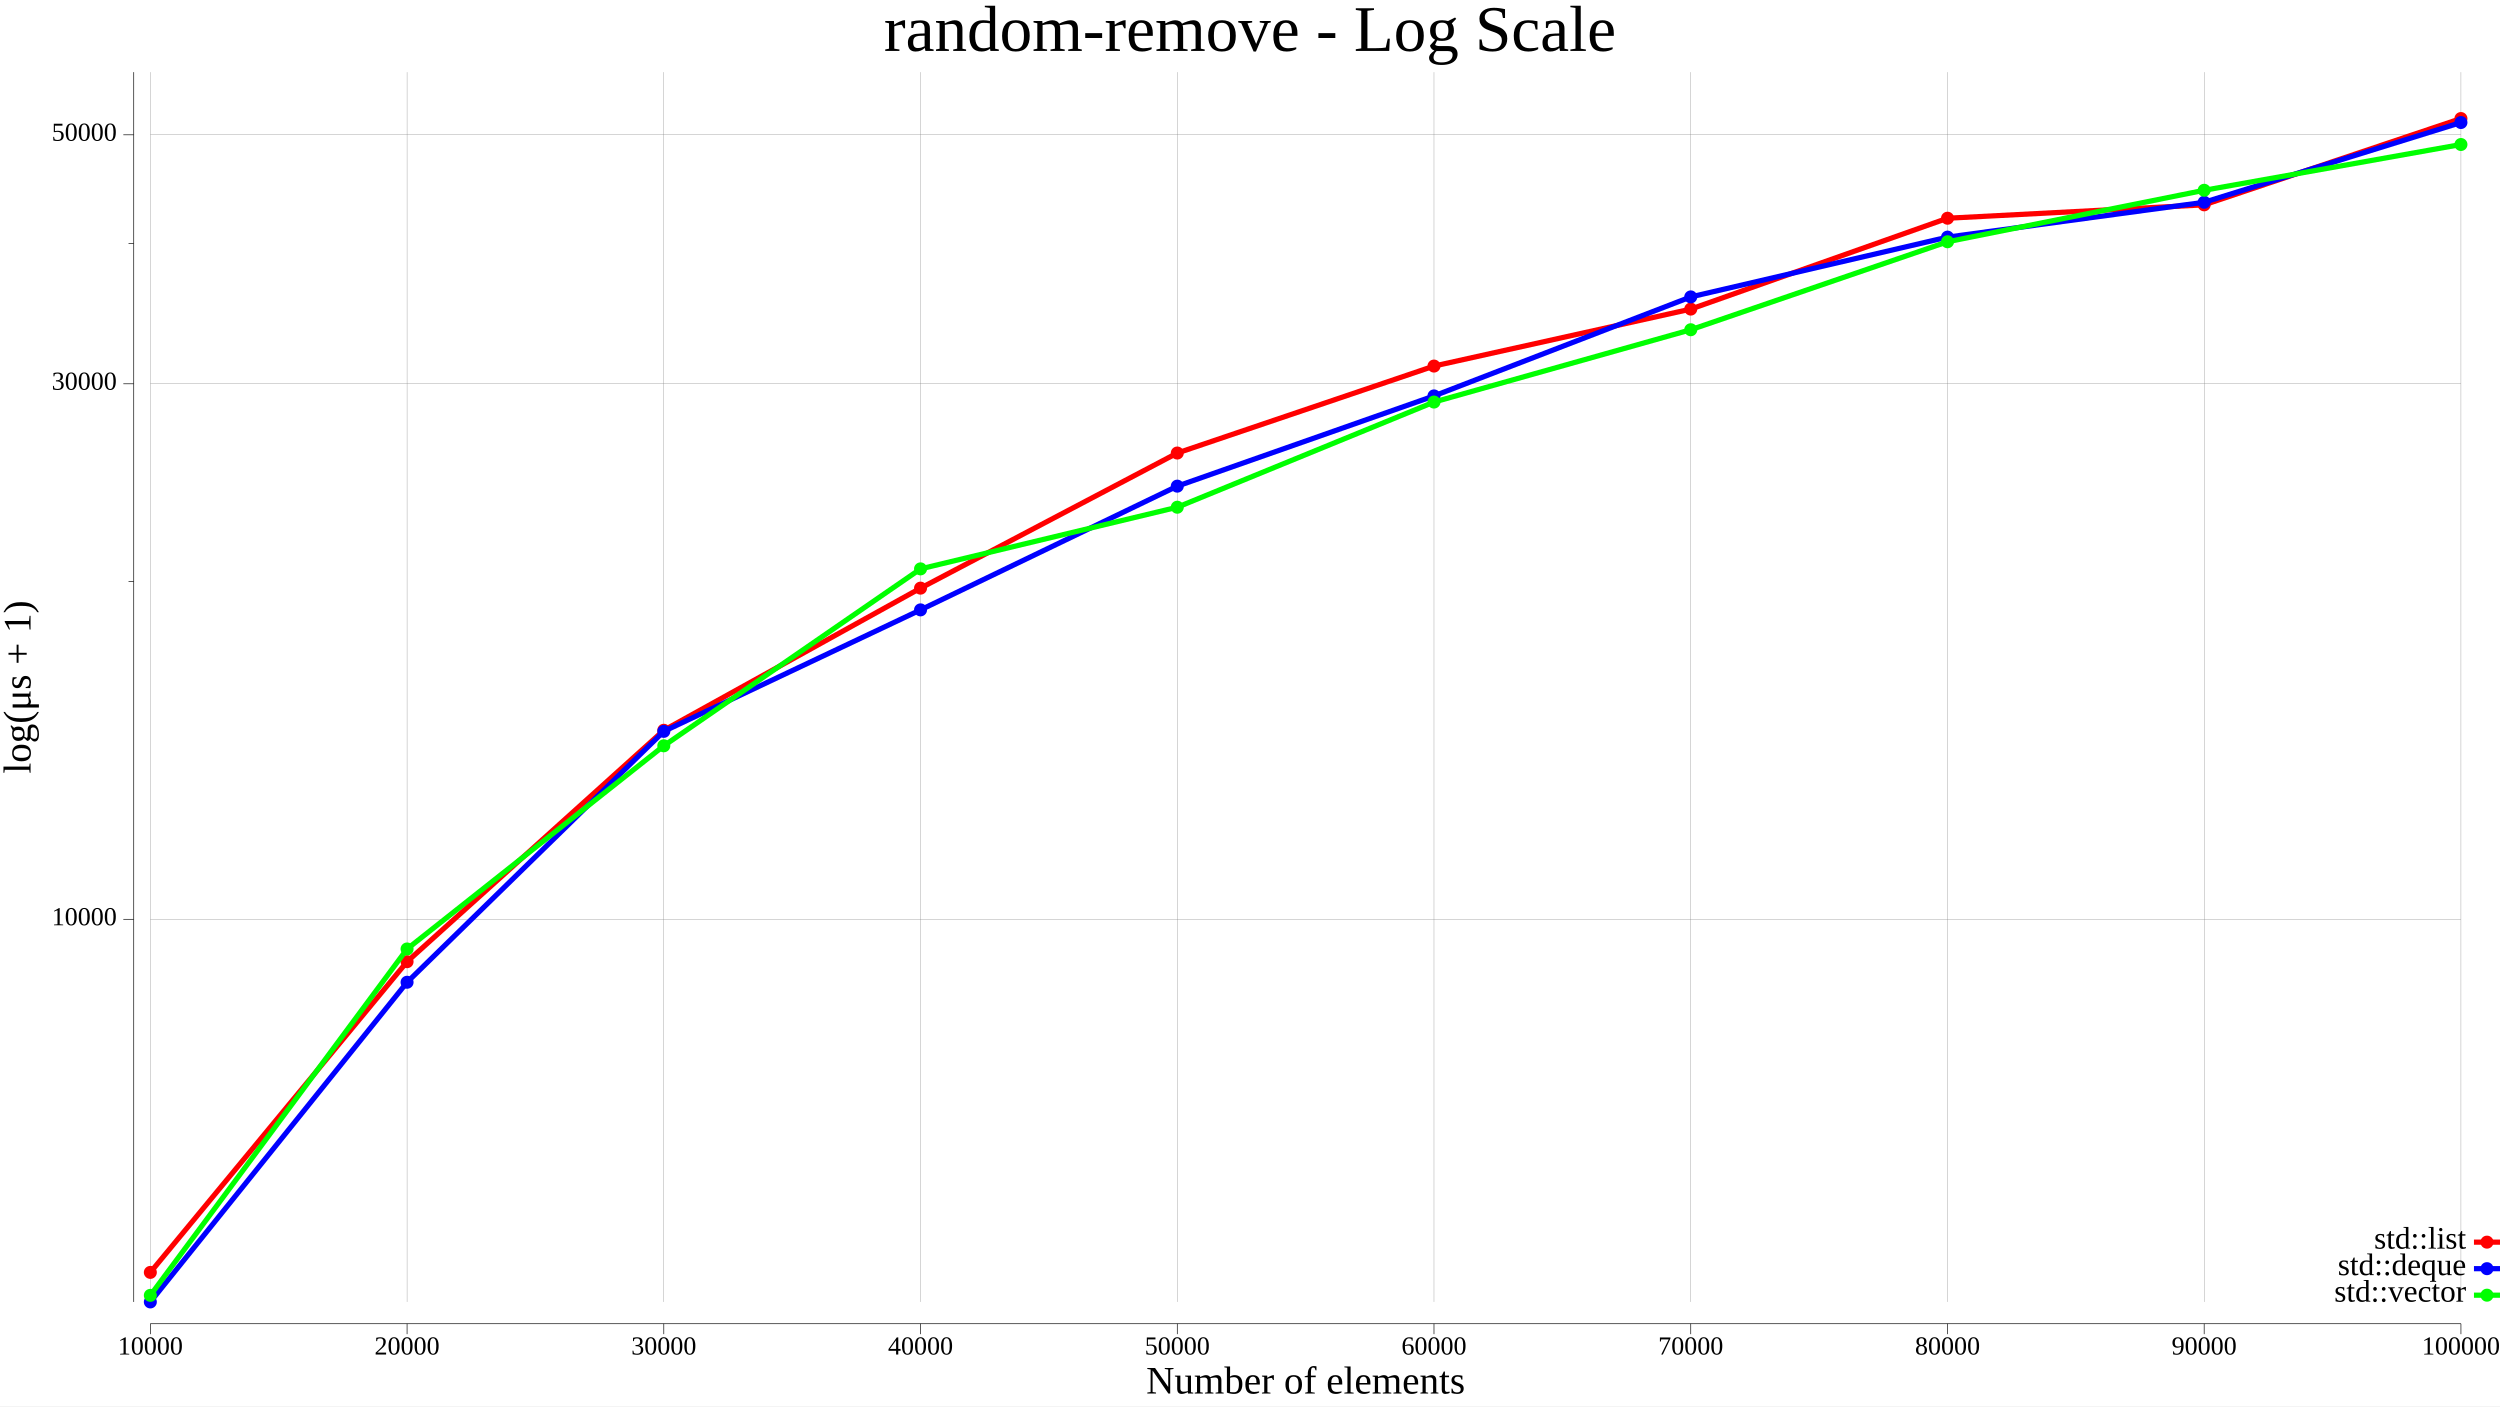
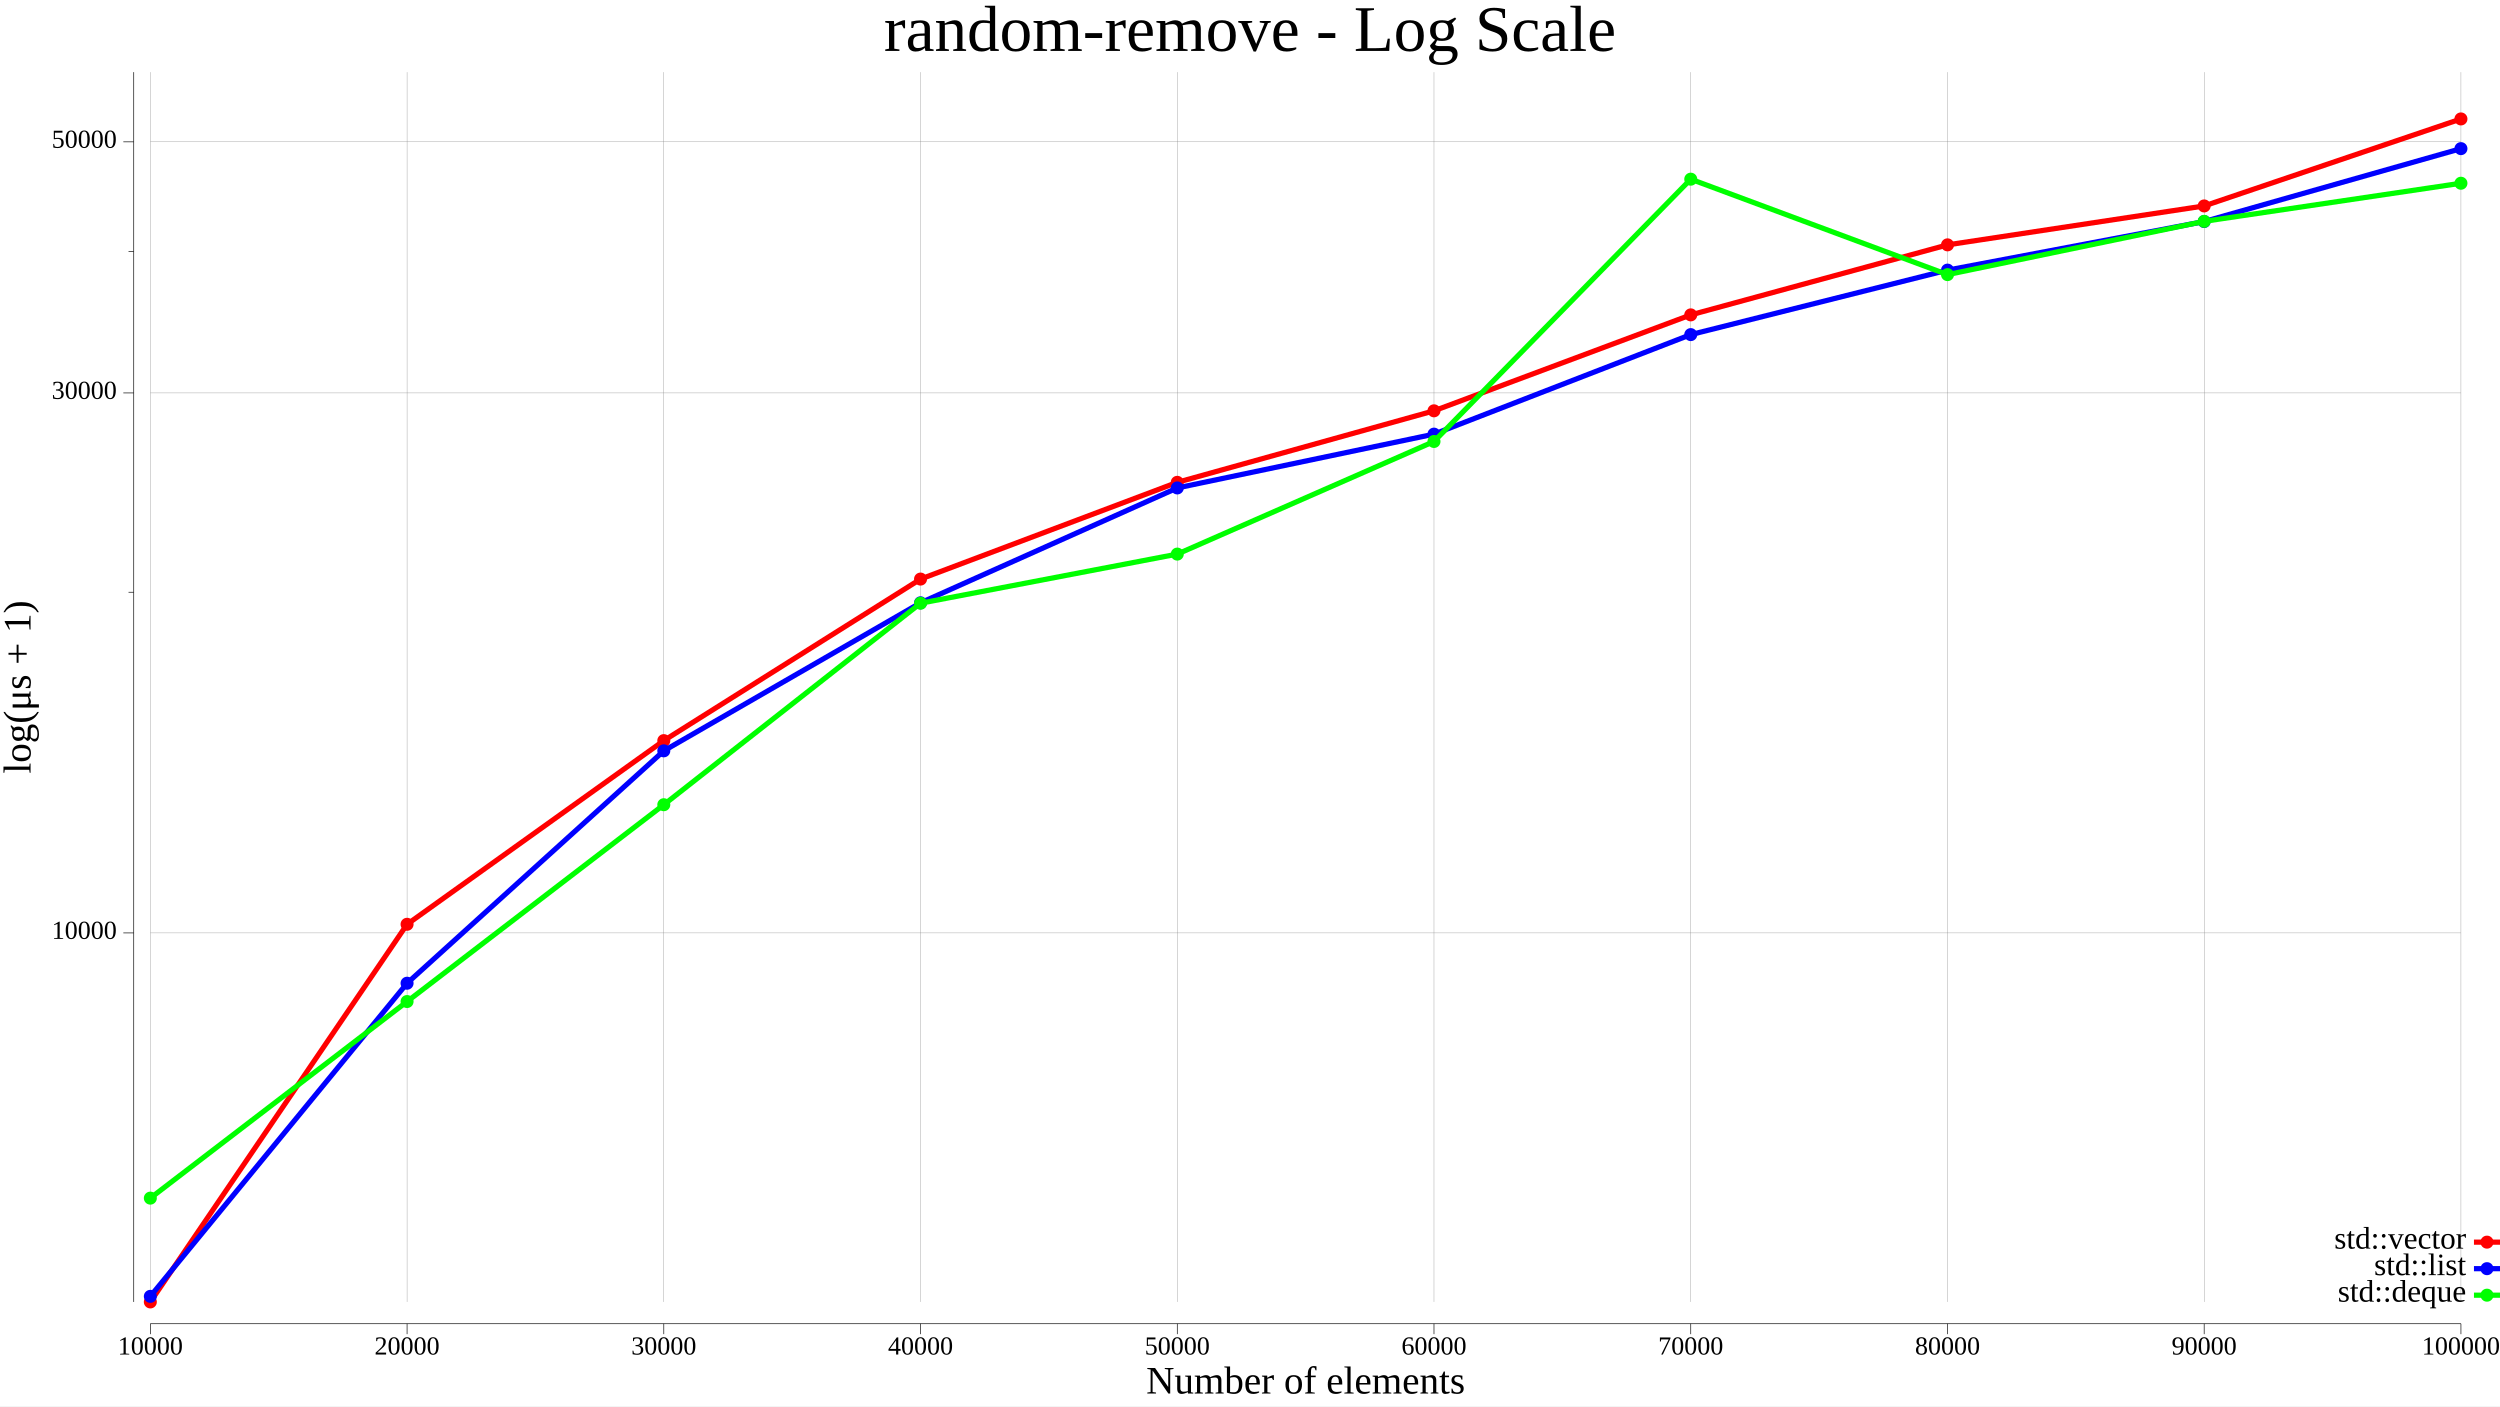
<svg xmlns="http://www.w3.org/2000/svg" width="1920pt" height="1080pt" viewBox="0 0 1920 1080">
  <g transform="scale(1, -1) translate(0, -1080)">
    <path d="M0,0L1920,0L1920,1080L0,1080Z" style="fill:#FFFFFF" />
    <text x="678.86" y="-1040.9" transform="scale(1, -1)" style="font-family:Liberation Serif;font-variant:normal;font-weight:normal;font-style:normal;font-size:50px">random-remove - Log Scale</text>
    <text x="880.27" y="-9.756" transform="scale(1, -1)" style="font-family:Liberation Serif;font-variant:normal;font-weight:normal;font-style:normal;font-size:30px">Number of elements</text>
    <text x="90.462" y="-39.727" transform="scale(1, -1)" style="font-family:Liberation Serif;font-variant:normal;font-weight:normal;font-style:normal;font-size:20px">10000</text>
    <text x="287.63" y="-39.727" transform="scale(1, -1)" style="font-family:Liberation Serif;font-variant:normal;font-weight:normal;font-style:normal;font-size:20px">20000</text>
    <text x="484.8" y="-39.727" transform="scale(1, -1)" style="font-family:Liberation Serif;font-variant:normal;font-weight:normal;font-style:normal;font-size:20px">30000</text>
    <text x="681.97" y="-39.727" transform="scale(1, -1)" style="font-family:Liberation Serif;font-variant:normal;font-weight:normal;font-style:normal;font-size:20px">40000</text>
    <text x="879.15" y="-39.727" transform="scale(1, -1)" style="font-family:Liberation Serif;font-variant:normal;font-weight:normal;font-style:normal;font-size:20px">50000</text>
    <text x="1076.3" y="-39.727" transform="scale(1, -1)" style="font-family:Liberation Serif;font-variant:normal;font-weight:normal;font-style:normal;font-size:20px">60000</text>
    <text x="1273.5" y="-39.727" transform="scale(1, -1)" style="font-family:Liberation Serif;font-variant:normal;font-weight:normal;font-style:normal;font-size:20px">70000</text>
    <text x="1470.7" y="-39.727" transform="scale(1, -1)" style="font-family:Liberation Serif;font-variant:normal;font-weight:normal;font-style:normal;font-size:20px">80000</text>
    <text x="1667.8" y="-39.727" transform="scale(1, -1)" style="font-family:Liberation Serif;font-variant:normal;font-weight:normal;font-style:normal;font-size:20px">90000</text>
    <text x="1860" y="-39.727" transform="scale(1, -1)" style="font-family:Liberation Serif;font-variant:normal;font-weight:normal;font-style:normal;font-size:20px">100000</text>
    <path d="M115.46,55.371L115.46,63.371" style="fill:none;stroke:#000000;stroke-width:0.5" />
    <path d="M312.63,55.371L312.63,63.371" style="fill:none;stroke:#000000;stroke-width:0.5" />
    <path d="M509.8,55.371L509.8,63.371" style="fill:none;stroke:#000000;stroke-width:0.5" />
    <path d="M706.97,55.371L706.97,63.371" style="fill:none;stroke:#000000;stroke-width:0.5" />
    <path d="M904.15,55.371L904.15,63.371" style="fill:none;stroke:#000000;stroke-width:0.5" />
    <path d="M1101.3,55.371L1101.3,63.371" style="fill:none;stroke:#000000;stroke-width:0.5" />
    <path d="M1298.5,55.371L1298.5,63.371" style="fill:none;stroke:#000000;stroke-width:0.5" />
    <path d="M1495.7,55.371L1495.7,63.371" style="fill:none;stroke:#000000;stroke-width:0.5" />
    <path d="M1692.8,55.371L1692.8,63.371" style="fill:none;stroke:#000000;stroke-width:0.5" />
    <path d="M1890,55.371L1890,63.371" style="fill:none;stroke:#000000;stroke-width:0.5" />
    <path d="M115.46,63.371L1890,63.371" style="fill:none;stroke:#000000;stroke-width:0.5" />
    <g transform="rotate(90)">
      <text x="485.87" y="23.467" transform="scale(1, -1)" style="font-family:Liberation Serif;font-variant:normal;font-weight:normal;font-style:normal;font-size:30px">log(μs + 1)</text>
    </g>
-     <text x="39.712" y="-369.41" transform="scale(1, -1)" style="font-family:Liberation Serif;font-variant:normal;font-weight:normal;font-style:normal;font-size:20px">10000</text>
-     <text x="39.712" y="-780.67" transform="scale(1, -1)" style="font-family:Liberation Serif;font-variant:normal;font-weight:normal;font-style:normal;font-size:20px">30000</text>
-     <text x="39.712" y="-971.89" transform="scale(1, -1)" style="font-family:Liberation Serif;font-variant:normal;font-weight:normal;font-style:normal;font-size:20px">50000</text>
-     <path d="M94.712,373.98L102.71,373.98" style="fill:none;stroke:#000000;stroke-width:0.5" />
-     <path d="M94.712,785.24L102.71,785.24" style="fill:none;stroke:#000000;stroke-width:0.5" />
-     <path d="M94.712,976.46L102.71,976.46" style="fill:none;stroke:#000000;stroke-width:0.5" />
-     <path d="M98.712,633.46L102.71,633.46" style="fill:none;stroke:#000000;stroke-width:0.5" />
-     <path d="M98.712,892.93L102.71,892.93" style="fill:none;stroke:#000000;stroke-width:0.5" />
+     <text x="39.712" y="-358.95" transform="scale(1, -1)" style="font-family:Liberation Serif;font-variant:normal;font-weight:normal;font-style:normal;font-size:20px">10000</text>
+     <text x="39.712" y="-773.66" transform="scale(1, -1)" style="font-family:Liberation Serif;font-variant:normal;font-weight:normal;font-style:normal;font-size:20px">30000</text>
+     <text x="39.712" y="-966.49" transform="scale(1, -1)" style="font-family:Liberation Serif;font-variant:normal;font-weight:normal;font-style:normal;font-size:20px">50000</text>
+     <path d="M94.712,363.52L102.71,363.52" style="fill:none;stroke:#000000;stroke-width:0.5" />
+     <path d="M94.712,778.23L102.71,778.23" style="fill:none;stroke:#000000;stroke-width:0.5" />
+     <path d="M94.712,971.06L102.71,971.06" style="fill:none;stroke:#000000;stroke-width:0.5" />
+     <path d="M98.712,625.17L102.71,625.17" style="fill:none;stroke:#000000;stroke-width:0.5" />
+     <path d="M98.712,886.83L102.71,886.83" style="fill:none;stroke:#000000;stroke-width:0.5" />
    <path d="M102.71,80.11L102.71,1024.6" style="fill:none;stroke:#000000;stroke-width:0.5" />
    <path d="M115.46,80.11L115.46,1024.6" style="fill:none;stroke:#808080;stroke-width:0.25" />
    <path d="M312.63,80.11L312.63,1024.6" style="fill:none;stroke:#808080;stroke-width:0.25" />
    <path d="M509.8,80.11L509.8,1024.6" style="fill:none;stroke:#808080;stroke-width:0.25" />
    <path d="M706.97,80.11L706.97,1024.6" style="fill:none;stroke:#808080;stroke-width:0.25" />
    <path d="M904.15,80.11L904.15,1024.6" style="fill:none;stroke:#808080;stroke-width:0.25" />
    <path d="M1101.3,80.11L1101.3,1024.6" style="fill:none;stroke:#808080;stroke-width:0.25" />
    <path d="M1298.5,80.11L1298.5,1024.6" style="fill:none;stroke:#808080;stroke-width:0.25" />
    <path d="M1495.7,80.11L1495.7,1024.6" style="fill:none;stroke:#808080;stroke-width:0.25" />
    <path d="M1692.8,80.11L1692.8,1024.6" style="fill:none;stroke:#808080;stroke-width:0.25" />
    <path d="M1890,80.11L1890,1024.6" style="fill:none;stroke:#808080;stroke-width:0.25" />
-     <path d="M115.46,373.98L1890,373.98" style="fill:none;stroke:#808080;stroke-width:0.25" />
-     <path d="M115.46,785.24L1890,785.24" style="fill:none;stroke:#808080;stroke-width:0.25" />
-     <path d="M115.46,976.46L1890,976.46" style="fill:none;stroke:#808080;stroke-width:0.25" />
-     <path d="M115.46,102.8L312.63,341.43L509.8,519.15L706.97,628.31L904.15,732.07L1101.3,798.86L1298.5,842.62L1495.7,912.4L1692.8,922.69L1890,988.96" style="fill:none;stroke:#FF0000;stroke-width:4" />
-     <path d="M120.46,102.8A5,5 0 1 1 110.46,102.8A5,5 0 1 1 120.46,102.8Z" style="fill:#FF0000" />
-     <path d="M317.63,341.43A5,5 0 1 1 307.63,341.43A5,5 0 1 1 317.63,341.43Z" style="fill:#FF0000" />
-     <path d="M514.8,519.15A5,5 0 1 1 504.8,519.15A5,5 0 1 1 514.8,519.15Z" style="fill:#FF0000" />
-     <path d="M711.97,628.31A5,5 0 1 1 701.97,628.31A5,5 0 1 1 711.97,628.31Z" style="fill:#FF0000" />
-     <path d="M909.15,732.07A5,5 0 1 1 899.15,732.07A5,5 0 1 1 909.15,732.07Z" style="fill:#FF0000" />
-     <path d="M1106.3,798.86A5,5 0 1 1 1096.3,798.86A5,5 0 1 1 1106.3,798.86Z" style="fill:#FF0000" />
-     <path d="M1303.5,842.62A5,5 0 1 1 1293.5,842.62A5,5 0 1 1 1303.5,842.62Z" style="fill:#FF0000" />
-     <path d="M1500.7,912.4A5,5 0 1 1 1490.7,912.4A5,5 0 1 1 1500.7,912.4Z" style="fill:#FF0000" />
-     <path d="M1697.8,922.69A5,5 0 1 1 1687.8,922.69A5,5 0 1 1 1697.8,922.69Z" style="fill:#FF0000" />
-     <path d="M1895,988.96A5,5 0 1 1 1885,988.96A5,5 0 1 1 1895,988.96Z" style="fill:#FF0000" />
-     <path d="M115.46,80.11L312.63,325.62L509.8,518.31L706.97,611.61L904.15,706.64L1101.3,775.93L1298.5,851.97L1495.7,897.89L1692.8,924.67L1890,985.9" style="fill:none;stroke:#0000FF;stroke-width:4" />
-     <path d="M120.46,80.11A5,5 0 1 1 110.46,80.11A5,5 0 1 1 120.46,80.11Z" style="fill:#0000FF" />
-     <path d="M317.63,325.62A5,5 0 1 1 307.63,325.62A5,5 0 1 1 317.63,325.62Z" style="fill:#0000FF" />
-     <path d="M514.8,518.31A5,5 0 1 1 504.8,518.31A5,5 0 1 1 514.8,518.31Z" style="fill:#0000FF" />
-     <path d="M711.97,611.61A5,5 0 1 1 701.97,611.61A5,5 0 1 1 711.97,611.61Z" style="fill:#0000FF" />
-     <path d="M909.15,706.64A5,5 0 1 1 899.15,706.64A5,5 0 1 1 909.15,706.64Z" style="fill:#0000FF" />
-     <path d="M1106.3,775.93A5,5 0 1 1 1096.3,775.93A5,5 0 1 1 1106.3,775.93Z" style="fill:#0000FF" />
-     <path d="M1303.5,851.97A5,5 0 1 1 1293.5,851.97A5,5 0 1 1 1303.5,851.97Z" style="fill:#0000FF" />
-     <path d="M1500.7,897.89A5,5 0 1 1 1490.7,897.89A5,5 0 1 1 1500.7,897.89Z" style="fill:#0000FF" />
-     <path d="M1697.8,924.67A5,5 0 1 1 1687.8,924.67A5,5 0 1 1 1697.8,924.67Z" style="fill:#0000FF" />
-     <path d="M1895,985.9A5,5 0 1 1 1885,985.9A5,5 0 1 1 1895,985.9Z" style="fill:#0000FF" />
-     <path d="M115.46,85.165L312.63,351.18L509.8,507.22L706.97,643.1L904.15,690.45L1101.3,771.22L1298.5,826.76L1495.7,894.33L1692.8,933.86L1890,969.02" style="fill:none;stroke:#00FF00;stroke-width:4" />
-     <path d="M120.46,85.165A5,5 0 1 1 110.46,85.165A5,5 0 1 1 120.46,85.165Z" style="fill:#00FF00" />
-     <path d="M317.63,351.18A5,5 0 1 1 307.63,351.18A5,5 0 1 1 317.63,351.18Z" style="fill:#00FF00" />
-     <path d="M514.8,507.22A5,5 0 1 1 504.8,507.22A5,5 0 1 1 514.8,507.22Z" style="fill:#00FF00" />
-     <path d="M711.97,643.1A5,5 0 1 1 701.97,643.1A5,5 0 1 1 711.97,643.1Z" style="fill:#00FF00" />
-     <path d="M909.15,690.45A5,5 0 1 1 899.15,690.45A5,5 0 1 1 909.15,690.45Z" style="fill:#00FF00" />
-     <path d="M1106.3,771.22A5,5 0 1 1 1096.3,771.22A5,5 0 1 1 1106.3,771.22Z" style="fill:#00FF00" />
-     <path d="M1303.5,826.76A5,5 0 1 1 1293.5,826.76A5,5 0 1 1 1303.5,826.76Z" style="fill:#00FF00" />
-     <path d="M1500.7,894.33A5,5 0 1 1 1490.7,894.33A5,5 0 1 1 1500.7,894.33Z" style="fill:#00FF00" />
-     <path d="M1697.8,933.86A5,5 0 1 1 1687.8,933.86A5,5 0 1 1 1697.8,933.86Z" style="fill:#00FF00" />
-     <path d="M1895,969.02A5,5 0 1 1 1885,969.02A5,5 0 1 1 1895,969.02Z" style="fill:#00FF00" />
+     <path d="M115.46,363.52L1890,363.52" style="fill:none;stroke:#808080;stroke-width:0.25" />
+     <path d="M115.46,778.23L1890,778.23" style="fill:none;stroke:#808080;stroke-width:0.25" />
+     <path d="M115.46,971.06L1890,971.06" style="fill:none;stroke:#808080;stroke-width:0.25" />
+     <path d="M115.46,80.11L312.63,370.14L509.8,511.2L706.97,635.27L904.15,709.57L1101.3,764.49L1298.5,838.17L1495.7,891.95L1692.8,921.84L1890,988.66" style="fill:none;stroke:#FF0000;stroke-width:4" />
+     <path d="M120.46,80.11A5,5 0 1 1 110.46,80.11A5,5 0 1 1 120.46,80.11Z" style="fill:#FF0000" />
+     <path d="M317.63,370.14A5,5 0 1 1 307.63,370.14A5,5 0 1 1 317.63,370.14Z" style="fill:#FF0000" />
+     <path d="M514.8,511.2A5,5 0 1 1 504.8,511.2A5,5 0 1 1 514.8,511.2Z" style="fill:#FF0000" />
+     <path d="M711.97,635.27A5,5 0 1 1 701.97,635.27A5,5 0 1 1 711.97,635.27Z" style="fill:#FF0000" />
+     <path d="M909.15,709.57A5,5 0 1 1 899.15,709.57A5,5 0 1 1 909.15,709.57Z" style="fill:#FF0000" />
+     <path d="M1106.3,764.49A5,5 0 1 1 1096.3,764.49A5,5 0 1 1 1106.3,764.49Z" style="fill:#FF0000" />
+     <path d="M1303.5,838.17A5,5 0 1 1 1293.5,838.17A5,5 0 1 1 1303.5,838.17Z" style="fill:#FF0000" />
+     <path d="M1500.7,891.95A5,5 0 1 1 1490.7,891.95A5,5 0 1 1 1500.7,891.95Z" style="fill:#FF0000" />
+     <path d="M1697.8,921.84A5,5 0 1 1 1687.8,921.84A5,5 0 1 1 1697.8,921.84Z" style="fill:#FF0000" />
+     <path d="M1895,988.66A5,5 0 1 1 1885,988.66A5,5 0 1 1 1895,988.66Z" style="fill:#FF0000" />
+     <path d="M115.46,84.405L312.63,324.88L509.8,503.36L706.97,617.05L904.15,705.26L1101.3,746.58L1298.5,823.02L1495.7,872.55L1692.8,909.86L1890,965.85" style="fill:none;stroke:#0000FF;stroke-width:4" />
+     <path d="M120.46,84.405A5,5 0 1 1 110.46,84.405A5,5 0 1 1 120.46,84.405Z" style="fill:#0000FF" />
+     <path d="M317.63,324.88A5,5 0 1 1 307.63,324.88A5,5 0 1 1 317.63,324.88Z" style="fill:#0000FF" />
+     <path d="M514.8,503.36A5,5 0 1 1 504.8,503.36A5,5 0 1 1 514.8,503.36Z" style="fill:#0000FF" />
+     <path d="M711.97,617.05A5,5 0 1 1 701.97,617.05A5,5 0 1 1 711.97,617.05Z" style="fill:#0000FF" />
+     <path d="M909.15,705.26A5,5 0 1 1 899.15,705.26A5,5 0 1 1 909.15,705.26Z" style="fill:#0000FF" />
+     <path d="M1106.3,746.58A5,5 0 1 1 1096.3,746.58A5,5 0 1 1 1106.3,746.58Z" style="fill:#0000FF" />
+     <path d="M1303.5,823.02A5,5 0 1 1 1293.5,823.02A5,5 0 1 1 1303.5,823.02Z" style="fill:#0000FF" />
+     <path d="M1500.7,872.55A5,5 0 1 1 1490.7,872.55A5,5 0 1 1 1500.7,872.55Z" style="fill:#0000FF" />
+     <path d="M1697.8,909.86A5,5 0 1 1 1687.8,909.86A5,5 0 1 1 1697.8,909.86Z" style="fill:#0000FF" />
+     <path d="M1895,965.85A5,5 0 1 1 1885,965.85A5,5 0 1 1 1895,965.85Z" style="fill:#0000FF" />
+     <path d="M115.46,159.84L312.63,310.82L509.8,461.98L706.97,616.72L904.15,654.45L1101.3,740.94L1298.5,942.39L1495.7,869.09L1692.8,910L1890,939.27" style="fill:none;stroke:#00FF00;stroke-width:4" />
+     <path d="M120.46,159.84A5,5 0 1 1 110.46,159.84A5,5 0 1 1 120.46,159.84Z" style="fill:#00FF00" />
+     <path d="M317.63,310.82A5,5 0 1 1 307.63,310.82A5,5 0 1 1 317.63,310.82Z" style="fill:#00FF00" />
+     <path d="M514.8,461.98A5,5 0 1 1 504.8,461.98A5,5 0 1 1 514.8,461.98Z" style="fill:#00FF00" />
+     <path d="M711.97,616.72A5,5 0 1 1 701.97,616.72A5,5 0 1 1 711.97,616.72Z" style="fill:#00FF00" />
+     <path d="M909.15,654.45A5,5 0 1 1 899.15,654.45A5,5 0 1 1 909.15,654.45Z" style="fill:#00FF00" />
+     <path d="M1106.3,740.94A5,5 0 1 1 1096.3,740.94A5,5 0 1 1 1106.3,740.94Z" style="fill:#00FF00" />
+     <path d="M1303.5,942.39A5,5 0 1 1 1293.5,942.39A5,5 0 1 1 1303.5,942.39Z" style="fill:#00FF00" />
+     <path d="M1500.7,869.09A5,5 0 1 1 1490.7,869.09A5,5 0 1 1 1500.7,869.09Z" style="fill:#00FF00" />
+     <path d="M1697.8,910A5,5 0 1 1 1687.8,910A5,5 0 1 1 1697.8,910Z" style="fill:#00FF00" />
+     <path d="M1895,939.27A5,5 0 1 1 1885,939.27A5,5 0 1 1 1895,939.27Z" style="fill:#00FF00" />
    <path d="M1900,126.03L1920,126.03" style="fill:none;stroke:#FF0000;stroke-width:4" />
    <path d="M1915,126.03A5,5 0 1 1 1905,126.03A5,5 0 1 1 1915,126.03Z" style="fill:#FF0000" />
-     <text x="1823.3" y="-121.05" transform="scale(1, -1)" style="font-family:Liberation Serif;font-variant:normal;font-weight:normal;font-style:normal;font-size:24px">std::list</text>
+     <text x="1792.7" y="-121.05" transform="scale(1, -1)" style="font-family:Liberation Serif;font-variant:normal;font-weight:normal;font-style:normal;font-size:24px">std::vector</text>
    <path d="M1900,105.66L1920,105.66" style="fill:none;stroke:#0000FF;stroke-width:4" />
    <path d="M1915,105.66A5,5 0 1 1 1905,105.66A5,5 0 1 1 1915,105.66Z" style="fill:#0000FF" />
-     <text x="1795.4" y="-100.69" transform="scale(1, -1)" style="font-family:Liberation Serif;font-variant:normal;font-weight:normal;font-style:normal;font-size:24px">std::deque</text>
+     <text x="1823.3" y="-100.69" transform="scale(1, -1)" style="font-family:Liberation Serif;font-variant:normal;font-weight:normal;font-style:normal;font-size:24px">std::list</text>
    <path d="M1900,85.294L1920,85.294" style="fill:none;stroke:#00FF00;stroke-width:4" />
    <path d="M1915,85.294A5,5 0 1 1 1905,85.294A5,5 0 1 1 1915,85.294Z" style="fill:#00FF00" />
-     <text x="1792.7" y="-80.319" transform="scale(1, -1)" style="font-family:Liberation Serif;font-variant:normal;font-weight:normal;font-style:normal;font-size:24px">std::vector</text>
+     <text x="1795.4" y="-80.319" transform="scale(1, -1)" style="font-family:Liberation Serif;font-variant:normal;font-weight:normal;font-style:normal;font-size:24px">std::deque</text>
  </g>
</svg>
